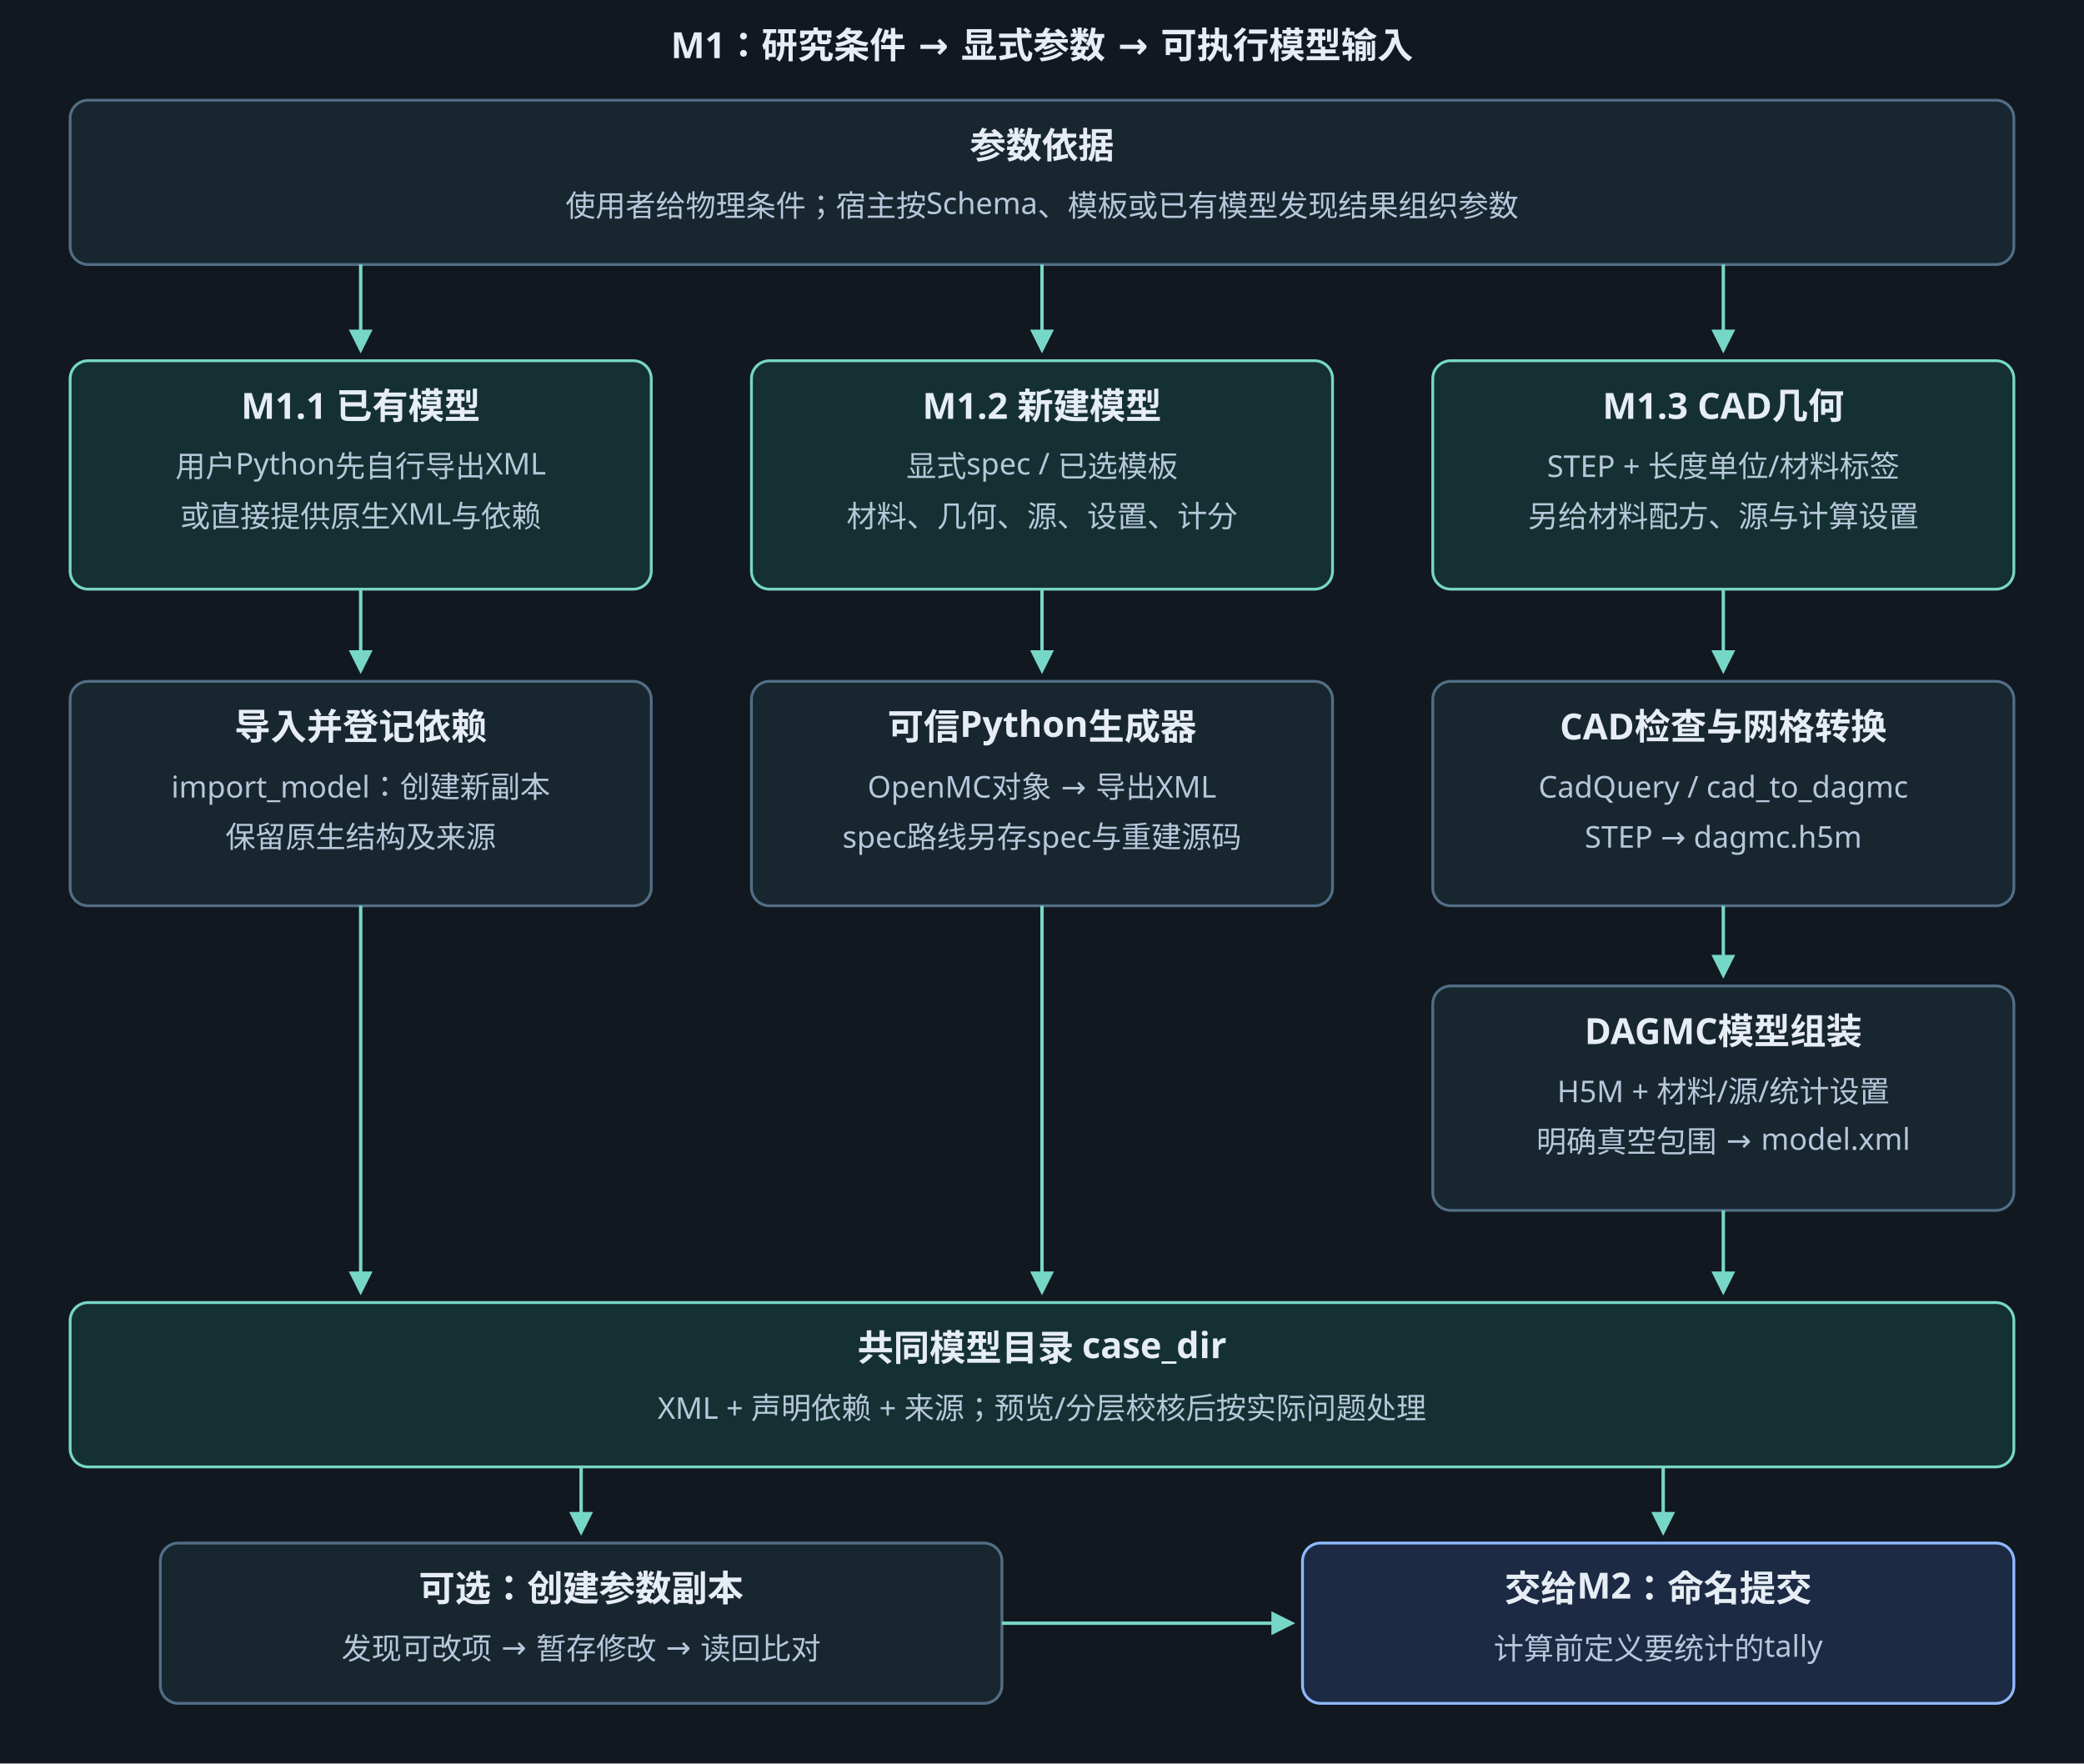
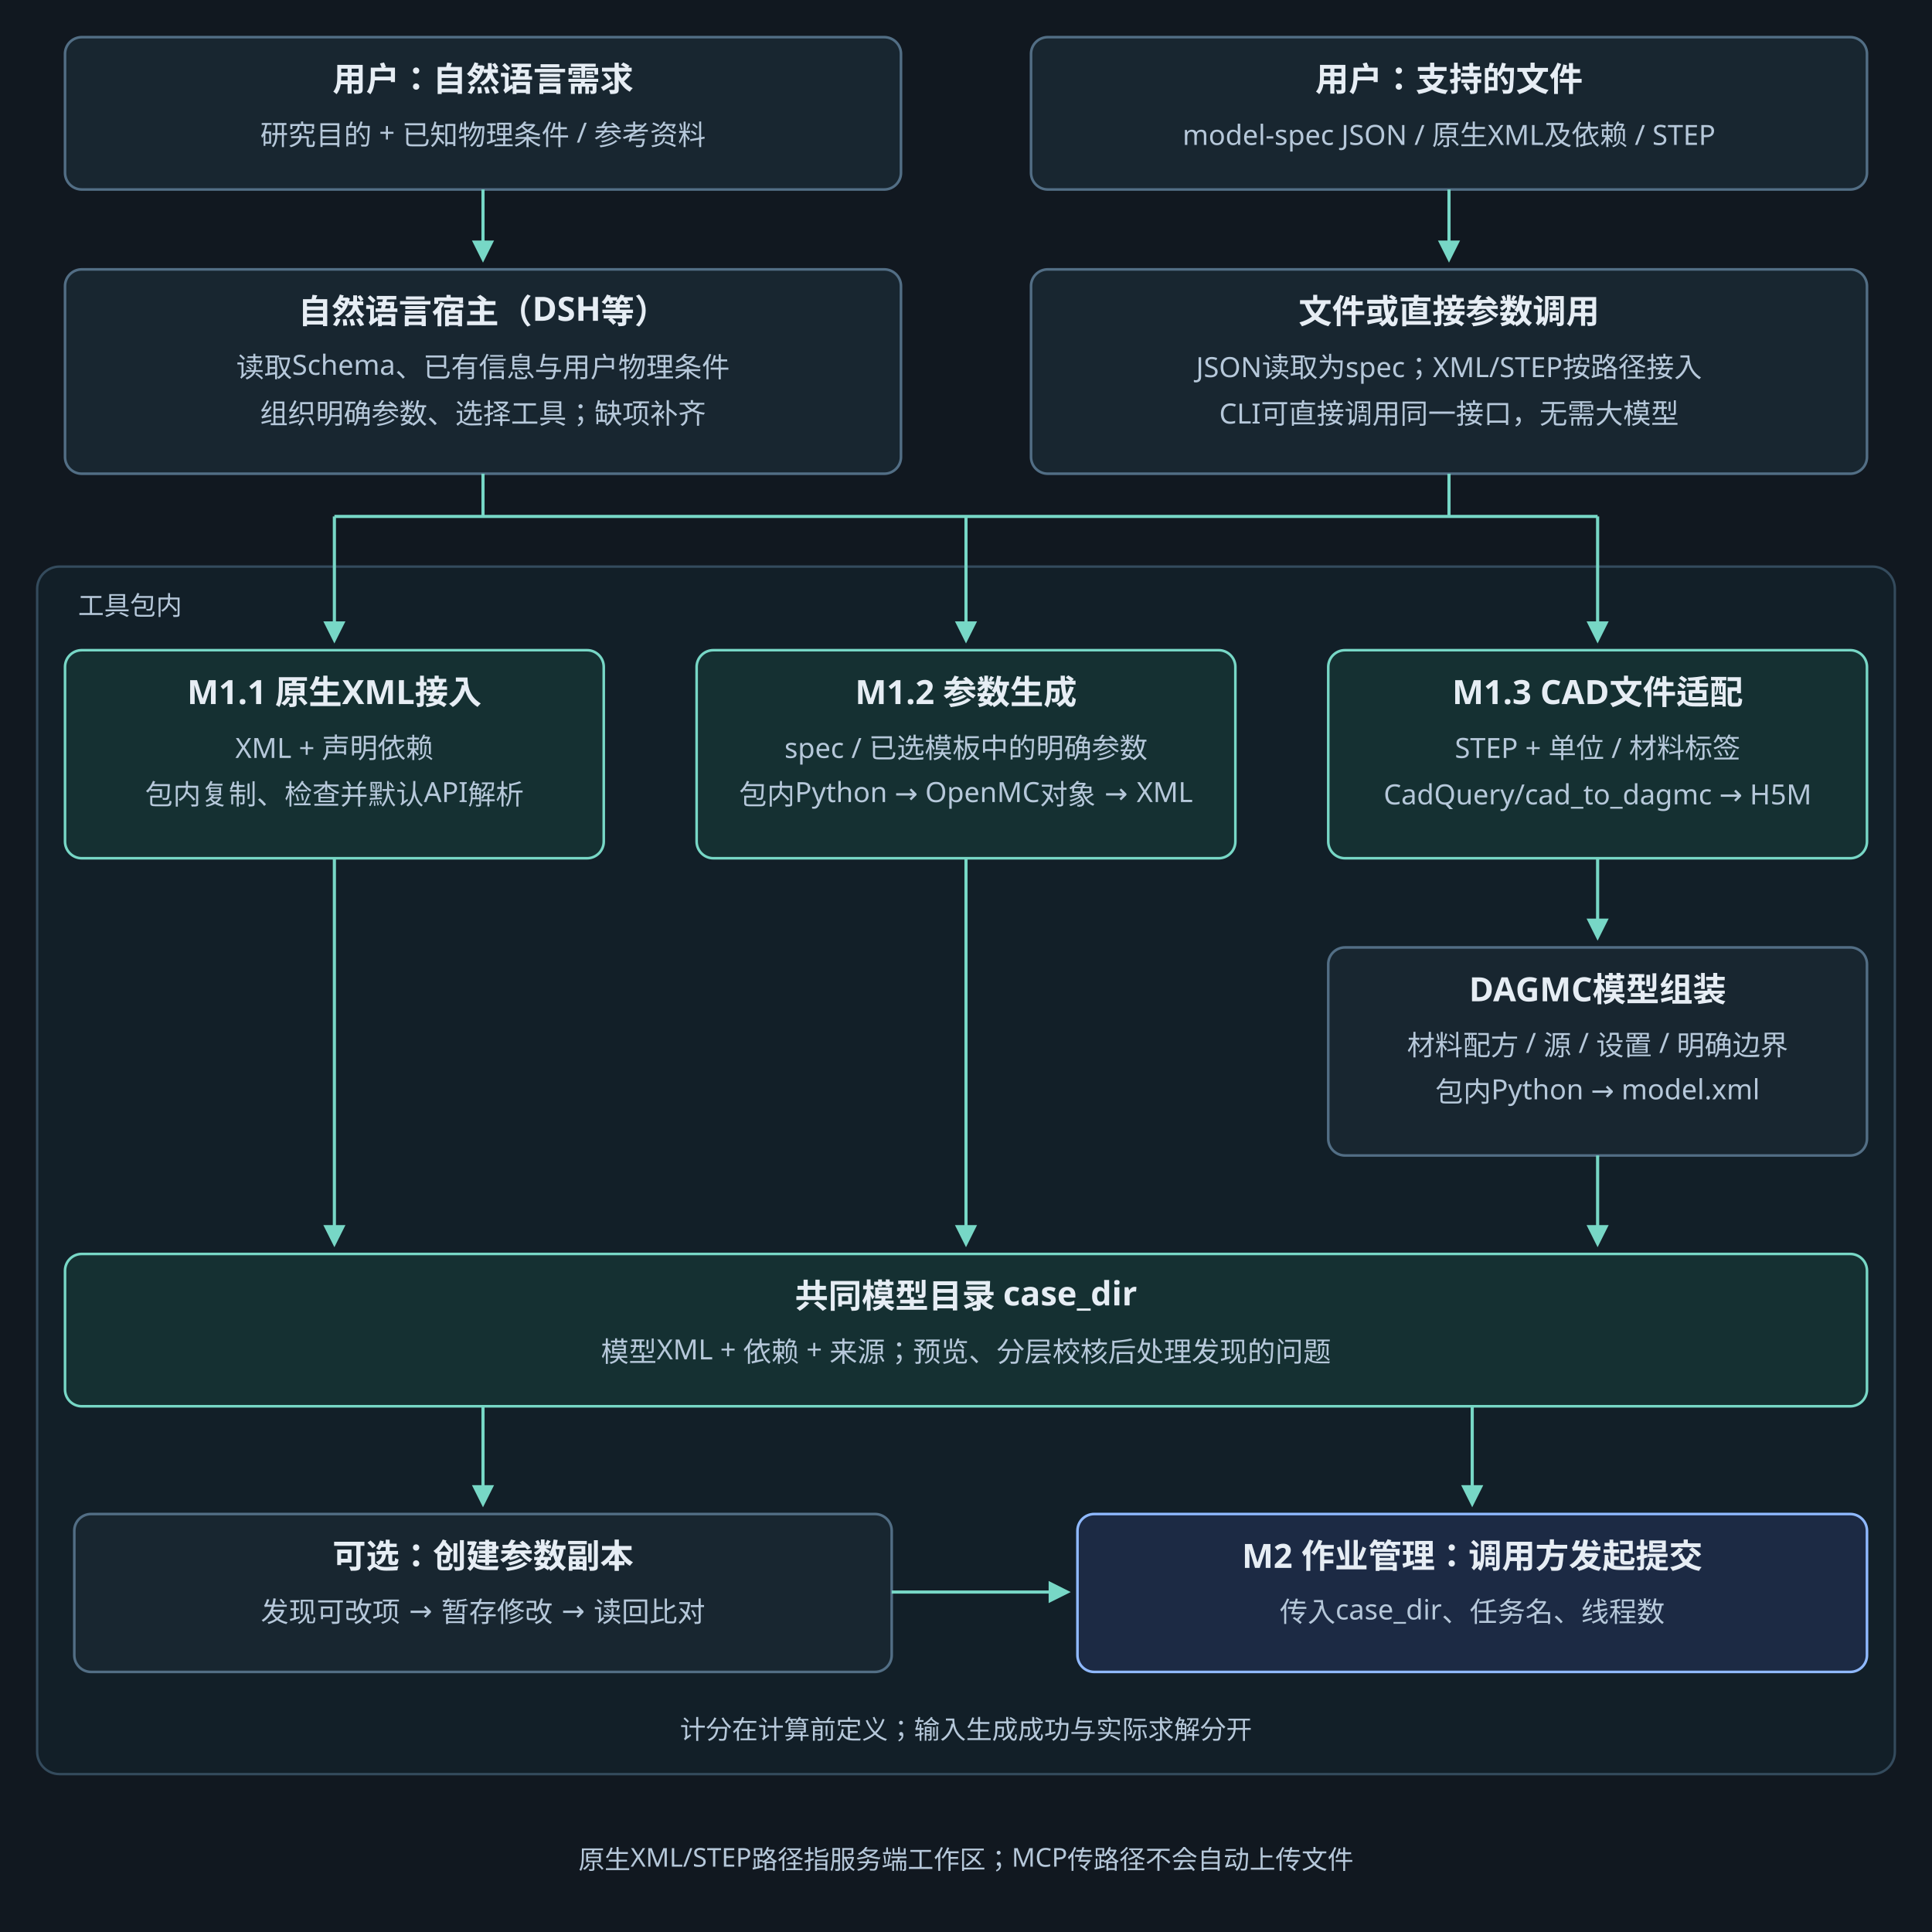
- <svg xmlns="http://www.w3.org/2000/svg" width="1040" height="880" viewBox="0 0 1040 880" role="img" aria-labelledby="title desc">
+ <svg xmlns="http://www.w3.org/2000/svg" width="1040" height="1040" viewBox="0 0 1040 1040" role="img" aria-labelledby="title desc">
  <defs>
    <marker id="arrow" viewBox="0 0 10 10" refX="8" refY="5" markerWidth="7" markerHeight="7" orient="auto-start-reverse">
      <path d="M0 0 L10 5 L0 10 Z" fill="#77d7c6" />
    </marker>
    <marker id="future" viewBox="0 0 10 10" refX="8" refY="5" markerWidth="7" markerHeight="7" orient="auto-start-reverse">
      <path d="M0 0 L10 5 L0 10 Z" fill="#efc67d" />
    </marker>
  </defs>
  <style>text{font-family:system-ui,"Microsoft YaHei",sans-serif;fill:#e6edf4}.head{font-size:18px;font-weight:650}.body{font-size:15px;fill:#b6c8da}.small{font-size:14px;fill:#b6c8da}.box{fill:#182630;stroke:#526e85;stroke-width:1.4}.m1{fill:#153032;stroke:#77d7c6}.m2{fill:#1c2a44;stroke:#8fb9ff}.m3{fill:#342c20;stroke:#efc67d}.plan{fill:#28251f;stroke:#efc67d;stroke-dasharray:7 5}.edge{fill:none;stroke:#77d7c6;stroke-width:1.7;marker-end:url(#arrow)}.planned{fill:none;stroke:#efc67d;stroke-width:1.7;stroke-dasharray:7 5;marker-end:url(#future)}.group{fill:#121f28;stroke:#344b5d;stroke-width:1.3}</style>
-   <rect width="1040" height="880" fill="#111820" />
-   <text class="head" x="520" y="29" text-anchor="middle">M1：研究条件 → 显式参数 → 可执行模型输入</text>
-   <rect class="box " x="35" y="50" width="970" height="82" rx="9" />
-   <text class="head" x="520.0" y="79" text-anchor="middle">参数依据</text>
-   <text class="body" x="520.0" y="108" text-anchor="middle">使用者给物理条件；宿主按Schema、模板或已有模型发现结果组织参数</text>
-   <rect class="box m1" x="35" y="180" width="290" height="114" rx="9" />
-   <text class="head" x="180.0" y="209" text-anchor="middle">M1.1 已有模型</text>
-   <text class="body" x="180.0" y="238" text-anchor="middle">用户Python先自行导出XML</text>
-   <text class="body" x="180.0" y="263" text-anchor="middle">或直接提供原生XML与依赖</text>
-   <rect class="box m1" x="375" y="180" width="290" height="114" rx="9" />
-   <text class="head" x="520.0" y="209" text-anchor="middle">M1.2 新建模型</text>
-   <text class="body" x="520.0" y="238" text-anchor="middle">显式spec / 已选模板</text>
-   <text class="body" x="520.0" y="263" text-anchor="middle">材料、几何、源、设置、计分</text>
-   <rect class="box m1" x="715" y="180" width="290" height="114" rx="9" />
-   <text class="head" x="860.0" y="209" text-anchor="middle">M1.3 CAD几何</text>
-   <text class="body" x="860.0" y="238" text-anchor="middle">STEP + 长度单位/材料标签</text>
-   <text class="body" x="860.0" y="263" text-anchor="middle">另给材料配方、源与计算设置</text>
-   <path class="edge" d="M180,132 V174" />
-   <path class="edge" d="M520,132 V174" />
-   <path class="edge" d="M860,132 V174" />
-   <rect class="box " x="35" y="340" width="290" height="112" rx="9" />
-   <text class="head" x="180.0" y="369" text-anchor="middle">导入并登记依赖</text>
-   <text class="body" x="180.0" y="398" text-anchor="middle">import_model：创建新副本</text>
-   <text class="body" x="180.0" y="423" text-anchor="middle">保留原生结构及来源</text>
-   <rect class="box " x="375" y="340" width="290" height="112" rx="9" />
-   <text class="head" x="520.0" y="369" text-anchor="middle">可信Python生成器</text>
-   <text class="body" x="520.0" y="398" text-anchor="middle">OpenMC对象 → 导出XML</text>
-   <text class="body" x="520.0" y="423" text-anchor="middle">spec路线另存spec与重建源码</text>
-   <rect class="box " x="715" y="340" width="290" height="112" rx="9" />
-   <text class="head" x="860.0" y="369" text-anchor="middle">CAD检查与网格转换</text>
-   <text class="body" x="860.0" y="398" text-anchor="middle">CadQuery / cad_to_dagmc</text>
-   <text class="body" x="860.0" y="423" text-anchor="middle">STEP → dagmc.h5m</text>
-   <path class="edge" d="M180,294 V334" />
-   <path class="edge" d="M520,294 V334" />
-   <path class="edge" d="M860,294 V334" />
-   <rect class="box " x="715" y="492" width="290" height="112" rx="9" />
-   <text class="head" x="860.0" y="521" text-anchor="middle">DAGMC模型组装</text>
-   <text class="body" x="860.0" y="550" text-anchor="middle">H5M + 材料/源/统计设置</text>
-   <text class="body" x="860.0" y="575" text-anchor="middle">明确真空包围 → model.xml</text>
-   <path class="edge" d="M860,452 V486" />
-   <rect class="box m1" x="35" y="650" width="970" height="82" rx="9" />
-   <text class="head" x="520.0" y="679" text-anchor="middle">共同模型目录 case_dir</text>
-   <text class="body" x="520.0" y="708" text-anchor="middle">XML + 声明依赖 + 来源；预览/分层校核后按实际问题处理</text>
-   <path class="edge" d="M180,452 V644" />
-   <path class="edge" d="M520,452 V644" />
-   <path class="edge" d="M860,604 V644" />
-   <rect class="box " x="80" y="770" width="420" height="80" rx="9" />
-   <text class="head" x="290.0" y="799" text-anchor="middle">可选：创建参数副本</text>
-   <text class="body" x="290.0" y="828" text-anchor="middle">发现可改项 → 暂存修改 → 读回比对</text>
-   <rect class="box m2" x="650" y="770" width="355" height="80" rx="9" />
-   <text class="head" x="827.5" y="799" text-anchor="middle">交给M2：命名提交</text>
-   <text class="body" x="827.5" y="828" text-anchor="middle">计算前定义要统计的tally</text>
-   <path class="edge" d="M290,732 V764" />
-   <path class="edge" d="M500,810 H644" />
-   <path class="edge" d="M830,732 V764" />
+   <rect width="1040" height="1040" fill="#111820" />
+   <rect class="box " x="35" y="20" width="450" height="82" rx="9" />
+   <text class="head" x="260.0" y="49" text-anchor="middle">用户：自然语言需求</text>
+   <text class="body" x="260.0" y="78" text-anchor="middle">研究目的 + 已知物理条件 / 参考资料</text>
+   <rect class="box " x="555" y="20" width="450" height="82" rx="9" />
+   <text class="head" x="780.0" y="49" text-anchor="middle">用户：支持的文件</text>
+   <text class="body" x="780.0" y="78" text-anchor="middle">model-spec JSON / 原生XML及依赖 / STEP</text>
+   <rect class="box " x="35" y="145" width="450" height="110" rx="9" />
+   <text class="head" x="260.0" y="174" text-anchor="middle">自然语言宿主（DSH等）</text>
+   <text class="body" x="260.0" y="203" text-anchor="middle">读取Schema、已有信息与用户物理条件</text>
+   <text class="body" x="260.0" y="228" text-anchor="middle">组织明确参数、选择工具；缺项补齐</text>
+   <rect class="box " x="555" y="145" width="450" height="110" rx="9" />
+   <text class="head" x="780.0" y="174" text-anchor="middle">文件或直接参数调用</text>
+   <text class="body" x="780.0" y="203" text-anchor="middle">JSON读取为spec；XML/STEP按路径接入</text>
+   <text class="body" x="780.0" y="228" text-anchor="middle">CLI可直接调用同一接口，无需大模型</text>
+   <path class="edge" d="M260,102 V139" />
+   <path class="edge" d="M780,102 V139" />
+   <path d="M260,255 V278 M780,255 V278 M180,278 H860" fill="none" stroke="#77d7c6" stroke-width="1.7" />
+   <rect class="group" x="20" y="305" width="1000" height="650" rx="12" />
+   <text class="small" x="42" y="331" text-anchor="start">工具包内</text>
+   <path class="edge" d="M180,278 V344" />
+   <path class="edge" d="M520,278 V344" />
+   <path class="edge" d="M860,278 V344" />
+   <rect class="box m1" x="35" y="350" width="290" height="112" rx="9" />
+   <text class="head" x="180.0" y="379" text-anchor="middle">M1.1 原生XML接入</text>
+   <text class="body" x="180.0" y="408" text-anchor="middle">XML + 声明依赖</text>
+   <text class="body" x="180.0" y="433" text-anchor="middle">包内复制、检查并默认API解析</text>
+   <rect class="box m1" x="375" y="350" width="290" height="112" rx="9" />
+   <text class="head" x="520.0" y="379" text-anchor="middle">M1.2 参数生成</text>
+   <text class="body" x="520.0" y="408" text-anchor="middle">spec / 已选模板中的明确参数</text>
+   <text class="body" x="520.0" y="433" text-anchor="middle">包内Python → OpenMC对象 → XML</text>
+   <rect class="box m1" x="715" y="350" width="290" height="112" rx="9" />
+   <text class="head" x="860.0" y="379" text-anchor="middle">M1.3 CAD文件适配</text>
+   <text class="body" x="860.0" y="408" text-anchor="middle">STEP + 单位 / 材料标签</text>
+   <text class="body" x="860.0" y="433" text-anchor="middle">CadQuery/cad_to_dagmc → H5M</text>
+   <rect class="box " x="715" y="510" width="290" height="112" rx="9" />
+   <text class="head" x="860.0" y="539" text-anchor="middle">DAGMC模型组装</text>
+   <text class="body" x="860.0" y="568" text-anchor="middle">材料配方 / 源 / 设置 / 明确边界</text>
+   <text class="body" x="860.0" y="593" text-anchor="middle">包内Python → model.xml</text>
+   <path class="edge" d="M860,462 V504" />
+   <rect class="box m1" x="35" y="675" width="970" height="82" rx="9" />
+   <text class="head" x="520.0" y="704" text-anchor="middle">共同模型目录 case_dir</text>
+   <text class="body" x="520.0" y="733" text-anchor="middle">模型XML + 依赖 + 来源；预览、分层校核后处理发现的问题</text>
+   <path class="edge" d="M180,462 V669" />
+   <path class="edge" d="M520,462 V669" />
+   <path class="edge" d="M860,622 V669" />
+   <rect class="box " x="40" y="815" width="440" height="85" rx="9" />
+   <text class="head" x="260.0" y="844" text-anchor="middle">可选：创建参数副本</text>
+   <text class="body" x="260.0" y="873" text-anchor="middle">发现可改项 → 暂存修改 → 读回比对</text>
+   <rect class="box m2" x="580" y="815" width="425" height="85" rx="9" />
+   <text class="head" x="792.5" y="844" text-anchor="middle">M2 作业管理：调用方发起提交</text>
+   <text class="body" x="792.5" y="873" text-anchor="middle">传入case_dir、任务名、线程数</text>
+   <path class="edge" d="M260,757 V809" />
+   <path class="edge" d="M480,857 H574" />
+   <path class="edge" d="M792.5,757 V809" />
+   <text class="small" x="520" y="936" text-anchor="middle">计分在计算前定义；输入生成成功与实际求解分开</text>
+   <text class="small" x="520" y="1006" text-anchor="middle">原生XML/STEP路径指服务端工作区；MCP传路径不会自动上传文件</text>
</svg>
